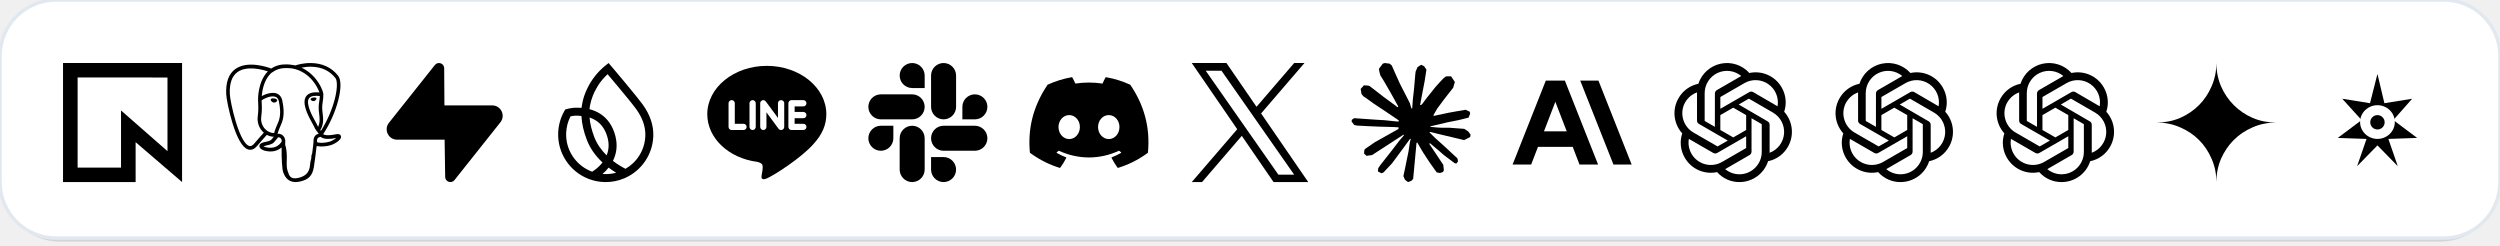
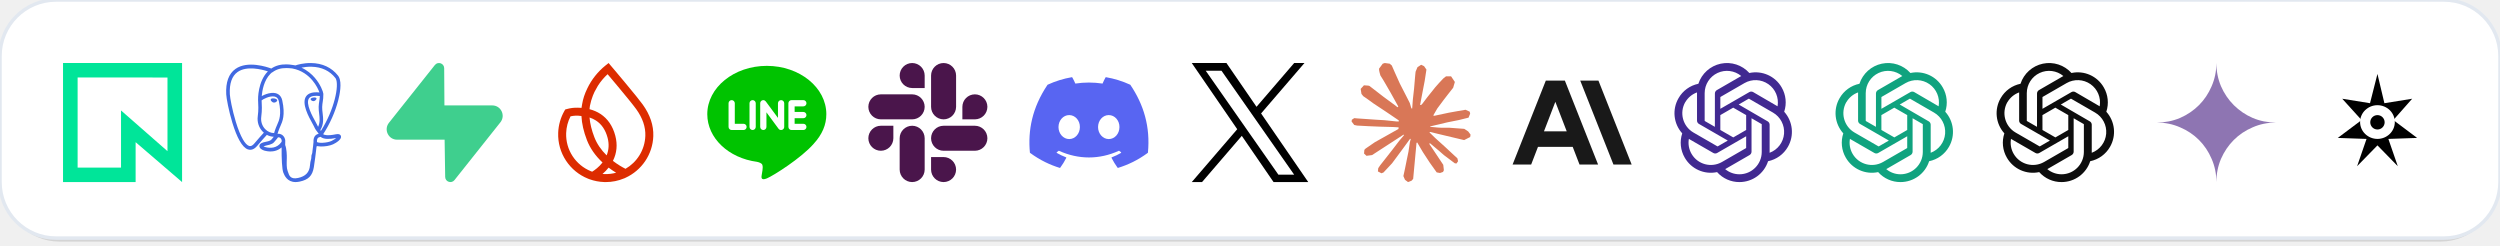
<svg xmlns="http://www.w3.org/2000/svg" width="714" height="70" viewBox="0 0 714 70" role="img">
  <rect x="1" y="2" width="712" height="67" rx="16" fill="#000000" opacity="0.12" />
  <rect x="0" y="0" width="714" height="68" rx="16" fill="#FFFFFF" stroke="#E2E8F0" stroke-width="1" />
-   <svg x="18" y="18" width="34" height="34" viewBox="0 0 24 24" overflow="visible">
-     <path d="M24 0V24l-9.365-8.045V24H0V0ZM2.942 21.087h8.751V9.563l9.365 8.204V2.919L2.942 2.914Z" />
+   <svg x="18" y="18" width="34" height="34" viewBox="0 0 24 24" overflow="hidden">
+     <g fill="#00E599">
+       <path d="M24 0V24l-9.365-8.045V24H0V0ZM2.942 21.087h8.751V9.563l9.365 8.204V2.919L2.942 2.914Z" />
+     </g>
  </svg>
-   <svg x="64" y="18" width="34" height="34" viewBox="0 0 24 24" overflow="visible">
-     <path d="M23.559 14.723a.527.527 0 0 0-.056-.119c-.139-.263-.477-.342-1.007-.232-1.653.341-2.293.131-2.526-.019 1.342-2.048 2.445-4.522 3.041-6.83.271-1.051.798-3.524.122-4.732a1.564 1.564 0 0 0-.151-.235C21.693.909 19.801.025 17.51.001c-1.495-.016-2.771.346-3.116.479a9.449 9.449 0 0 0-.516-.082 8.044 8.044 0 0 0-1.311-.128c-1.182-.018-2.204.264-3.05.841-.857-.321-4.789-1.645-7.222.079C.936 2.153.309 3.873.43 6.304c.041.818.507 3.334 1.242 5.744.46 1.506.939 2.702 1.433 3.582.553.994 1.126 1.593 1.714 1.79.447.149 1.133.144 1.858-.728.801-.964 1.59-1.826 1.945-2.207.435.235.906.362 1.39.377a.057.057 0 0 0 0.0.004 11.031 11.031 0 0 0-.247.305c-.339.43-.409.52-1.5.744-.31.064-1.134.234-1.146.811-.003.122.033.231.092.327.227.423.922.61 1.015.633 1.335.334 2.504.092 3.371-.679-.017 2.231.077 4.417.345 5.087.221.553.762 1.905 2.469 1.904.251 0 .526-.029.83-.094 1.782-.382 2.556-1.17 2.855-2.906.15-.871.402-2.875.539-4.101.017-.07.036-.121.057-.136.001-.001.07-.047.427.031a.367.367 0 0 0 .044.007l.254.022.015.001c.847.038 1.911-.143 2.531-.431.644-.299 1.806-1.032 1.595-1.67zM2.371 11.877c-.744-2.436-1.178-4.885-1.212-5.572-.109-2.171.417-3.683 1.562-4.493 1.837-1.299 4.84-.541 6.108-.13-.003.003-.007.006-.01.009-2.024 2.044-1.976 5.536-1.971 5.75-0.0.082.007.199.016.359.035.587.1 1.68-.073 2.918-.161 1.15.194 2.276.973 3.089.081.084.165.163.252.237-.347.371-1.1 1.193-1.903 2.158-.568.682-.96.552-1.089.509-.392-.131-.813-.587-1.238-1.322-.48-.839-.964-2.032-1.415-3.513zm6.007 5.087c-.171-.043-.327-.113-.432-.177.089-.039.237-.09.483-.141 1.283-.264 1.482-.451 1.914-1.0.099-.126.212-.269.367-.443a.355.355 0 0 0 .074-.13c.171-.151.272-.11.437-.042.156.065.308.26.369.475.029.102.062.294-.045.444-.904 1.266-2.222 1.249-3.168 1.013zm2.094-3.988-.052.141c-.133.357-.257.688-.333 1.003-.667-.002-1.317-.287-1.81-.802-.628-.655-.913-1.566-.782-2.5.183-1.308.115-2.447.079-3.059-.005-.086-.009-.161-.012-.22.296-.262 1.666-.996 2.643-.772.446.102.718.406.831.928.585 2.704.077 3.831-.33 4.736-.084.187-.163.363-.231.545zm7.364 4.572c-.017.177-.036.376-.062.596l-.146.438a.355.355 0 0 0-.018.108c-.006.475-.054.649-.115.869-.063.229-.135.489-.179 1.058-.11 1.414-.878 2.227-2.417 2.557-1.516.325-1.784-.497-2.021-1.222a6.582 6.582 0 0 0-.077-.227c-.215-.586-.191-1.412-.157-2.555.017-.561-.025-1.901-.33-2.646.004-.293.011-.591.019-.892a.353.353 0 0 0-.015-.113 1.493 1.493 0 0 0-.044-.208c-.123-.428-.421-.787-.78-.935-.142-.059-.404-.167-.718-.087.067-.276.183-.588.309-.925l.053-.142c.059-.16.134-.326.213-.501.426-.948 1.011-2.245.377-5.177-.237-1.098-1.03-1.634-2.232-1.51-.721.075-1.38.365-1.709.532a5.672 5.672 0 0 0-.196.104c.092-1.106.439-3.174 1.736-4.482a4.031 4.031 0 0 1 .303-.276.353.353 0 0 0 .145-.064c.752-.571 1.694-.851 2.802-.833.409.007.802.034 1.174.081 1.939.354 3.244 1.447 4.036 2.383.814.962 1.255 1.931 1.431 2.454-1.323-.135-2.223.127-2.68.779-.993 1.419.543 4.173 1.281 5.496.135.243.252.452.289.541.24.583.551.971.779 1.255.07.087.137.171.189.245-.401.116-1.121.383-1.055 1.717-.012.156-.042.447-.083.815-.046.208-.07.46-.099.766zm.89-1.621c-.041-.832.269-.918.597-1.01a2.857 2.857 0 0 0 .135-.041 1.202 1.202 0 0 0 .134.103c.57.377 1.582.421 3.007.134-.202.177-.519.399-.953.601-.41.19-1.096.333-1.747.364-.72.034-1.086-.081-1.172-.151zm.57-9.271c-.006.351-.054.669-.105 1.002-.055.358-.112.727-.126 1.176-.014.437.04.891.093 1.33.107.887.216 1.8-.207 2.701a3.527 3.527 0 0 1-.188-.386c-.053-.128-.167-.333-.325-.616-.616-1.104-2.057-3.69-1.319-4.745.38-.543 1.341-.566 2.178-.463zm.228 7.014a12.376 12.376 0 0 0-.085-.107l-.035-.044c.726-1.2.584-2.386.458-3.438-.052-.432-.101-.84-.088-1.223.013-.406.067-.754.118-1.091.064-.415.129-.844.111-1.351.013-.053.019-.116.012-.19-.046-.485-.6-1.938-1.729-3.253-.608-.707-1.49-1.497-2.689-2.039.525-.107 1.233-.203 2.024-.186 2.051.046 3.675.814 4.824 2.282a.908.908 0 0 1 .067.1c.723 1.356-.276 6.275-2.987 10.54zm-8.817-6.116c-.025.179-.309.422-.621.422a.582.582 0 0 1-.081-.006c-.187-.026-.377-.144-.506-.316-.046-.06-.12-.178-.105-.284.005-.04.026-.099.092-.149.118-.089.352-.123.61-.087.316.044.643.194.611.419zm7.931-.411c.011.079-.049.201-.153.31-.068.072-.212.196-.408.223a.546.546 0 0 1-.075.005c-.293 0-.541-.234-.561-.372-.024-.176.264-.311.561-.352.297-.041.611.009.636.185z" />
+   <svg x="64" y="18" width="34" height="34" viewBox="0 0 24 24" overflow="hidden">
+     <g fill="#4169E1">
+       <path d="M23.559 14.723a.527.527 0 0 0-.056-.119c-.139-.263-.477-.342-1.007-.232-1.653.341-2.293.131-2.526-.019 1.342-2.048 2.445-4.522 3.041-6.83.271-1.051.798-3.524.122-4.732a1.564 1.564 0 0 0-.151-.235C21.693.909 19.801.025 17.51.001c-1.495-.016-2.771.346-3.116.479a9.449 9.449 0 0 0-.516-.082 8.044 8.044 0 0 0-1.311-.128c-1.182-.018-2.204.264-3.05.841-.857-.321-4.789-1.645-7.222.079C.936 2.153.309 3.873.43 6.304c.041.818.507 3.334 1.242 5.744.46 1.506.939 2.702 1.433 3.582.553.994 1.126 1.593 1.714 1.79.447.149 1.133.144 1.858-.728.801-.964 1.59-1.826 1.945-2.207.435.235.906.362 1.39.377a.057.057 0 0 0 0.0.004 11.031 11.031 0 0 0-.247.305c-.339.43-.409.52-1.5.744-.31.064-1.134.234-1.146.811-.003.122.033.231.092.327.227.423.922.61 1.015.633 1.335.334 2.504.092 3.371-.679-.017 2.231.077 4.417.345 5.087.221.553.762 1.905 2.469 1.904.251 0 .526-.029.83-.094 1.782-.382 2.556-1.17 2.855-2.906.15-.871.402-2.875.539-4.101.017-.07.036-.121.057-.136.001-.001.07-.047.427.031a.367.367 0 0 0 .044.007l.254.022.015.001c.847.038 1.911-.143 2.531-.431.644-.299 1.806-1.032 1.595-1.67zM2.371 11.877c-.744-2.436-1.178-4.885-1.212-5.572-.109-2.171.417-3.683 1.562-4.493 1.837-1.299 4.84-.541 6.108-.13-.003.003-.007.006-.01.009-2.024 2.044-1.976 5.536-1.971 5.75-0.0.082.007.199.016.359.035.587.1 1.68-.073 2.918-.161 1.15.194 2.276.973 3.089.081.084.165.163.252.237-.347.371-1.1 1.193-1.903 2.158-.568.682-.96.552-1.089.509-.392-.131-.813-.587-1.238-1.322-.48-.839-.964-2.032-1.415-3.513zm6.007 5.087c-.171-.043-.327-.113-.432-.177.089-.039.237-.09.483-.141 1.283-.264 1.482-.451 1.914-1.0.099-.126.212-.269.367-.443a.355.355 0 0 0 .074-.13c.171-.151.272-.11.437-.042.156.065.308.26.369.475.029.102.062.294-.045.444-.904 1.266-2.222 1.249-3.168 1.013zm2.094-3.988-.052.141c-.133.357-.257.688-.333 1.003-.667-.002-1.317-.287-1.81-.802-.628-.655-.913-1.566-.782-2.5.183-1.308.115-2.447.079-3.059-.005-.086-.009-.161-.012-.22.296-.262 1.666-.996 2.643-.772.446.102.718.406.831.928.585 2.704.077 3.831-.33 4.736-.084.187-.163.363-.231.545zm7.364 4.572c-.017.177-.036.376-.062.596l-.146.438a.355.355 0 0 0-.018.108c-.006.475-.054.649-.115.869-.063.229-.135.489-.179 1.058-.11 1.414-.878 2.227-2.417 2.557-1.516.325-1.784-.497-2.021-1.222a6.582 6.582 0 0 0-.077-.227c-.215-.586-.191-1.412-.157-2.555.017-.561-.025-1.901-.33-2.646.004-.293.011-.591.019-.892a.353.353 0 0 0-.015-.113 1.493 1.493 0 0 0-.044-.208c-.123-.428-.421-.787-.78-.935-.142-.059-.404-.167-.718-.087.067-.276.183-.588.309-.925l.053-.142c.059-.16.134-.326.213-.501.426-.948 1.011-2.245.377-5.177-.237-1.098-1.03-1.634-2.232-1.51-.721.075-1.38.365-1.709.532a5.672 5.672 0 0 0-.196.104c.092-1.106.439-3.174 1.736-4.482a4.031 4.031 0 0 1 .303-.276.353.353 0 0 0 .145-.064c.752-.571 1.694-.851 2.802-.833.409.007.802.034 1.174.081 1.939.354 3.244 1.447 4.036 2.383.814.962 1.255 1.931 1.431 2.454-1.323-.135-2.223.127-2.68.779-.993 1.419.543 4.173 1.281 5.496.135.243.252.452.289.541.24.583.551.971.779 1.255.07.087.137.171.189.245-.401.116-1.121.383-1.055 1.717-.012.156-.042.447-.083.815-.046.208-.07.46-.099.766zm.89-1.621c-.041-.832.269-.918.597-1.01a2.857 2.857 0 0 0 .135-.041 1.202 1.202 0 0 0 .134.103c.57.377 1.582.421 3.007.134-.202.177-.519.399-.953.601-.41.19-1.096.333-1.747.364-.72.034-1.086-.081-1.172-.151zm.57-9.271c-.006.351-.054.669-.105 1.002-.055.358-.112.727-.126 1.176-.014.437.04.891.093 1.33.107.887.216 1.8-.207 2.701a3.527 3.527 0 0 1-.188-.386c-.053-.128-.167-.333-.325-.616-.616-1.104-2.057-3.69-1.319-4.745.38-.543 1.341-.566 2.178-.463zm.228 7.014a12.376 12.376 0 0 0-.085-.107l-.035-.044c.726-1.2.584-2.386.458-3.438-.052-.432-.101-.84-.088-1.223.013-.406.067-.754.118-1.091.064-.415.129-.844.111-1.351.013-.053.019-.116.012-.19-.046-.485-.6-1.938-1.729-3.253-.608-.707-1.49-1.497-2.689-2.039.525-.107 1.233-.203 2.024-.186 2.051.046 3.675.814 4.824 2.282a.908.908 0 0 1 .067.1c.723 1.356-.276 6.275-2.987 10.54zm-8.817-6.116c-.025.179-.309.422-.621.422a.582.582 0 0 1-.081-.006c-.187-.026-.377-.144-.506-.316-.046-.06-.12-.178-.105-.284.005-.04.026-.099.092-.149.118-.089.352-.123.61-.087.316.044.643.194.611.419zm7.931-.411c.011.079-.049.201-.153.31-.068.072-.212.196-.408.223a.546.546 0 0 1-.075.005c-.293 0-.541-.234-.561-.372-.024-.176.264-.311.561-.352.297-.041.611.009.636.185z" />
+     </g>
  </svg>
-   <svg x="110" y="18" width="34" height="34" viewBox="0 0 24 24" overflow="visible">
-     <path d="M11.9 1.036c-.015-.986-1.26-1.41-1.874-.637L.764 12.05C-.33 13.427.65 15.455 2.409 15.455h9.579l.113 7.51c.014.985 1.259 1.408 1.873.636l9.262-11.653c1.093-1.375.113-3.403-1.645-3.403h-9.642z" />
+   <svg x="110" y="18" width="34" height="34" viewBox="0 0 24 24" overflow="hidden">
+     <g fill="#3FCF8E">
+       <path d="M11.9 1.036c-.015-.986-1.26-1.41-1.874-.637L.764 12.05C-.33 13.427.65 15.455 2.409 15.455h9.579l.113 7.51c.014.985 1.259 1.408 1.873.636l9.262-11.653c1.093-1.375.113-3.403-1.645-3.403h-9.642z" />
+     </g>
  </svg>
-   <svg x="156" y="18" width="34" height="34" viewBox="0 0 24 24" overflow="visible">
-     <path d="M19.455 8.369c-.538-.748-1.778-2.285-3.681-4.569-.826-.991-1.535-1.832-1.884-2.245a146 146 0 0 0-.488-.576l-.207-.245-.113-.133-.022-.032-.01-.005L12.57 0l-.609.488c-1.555 1.246-2.828 2.851-3.681 4.64-.523 1.064-.864 2.105-1.043 3.176-.047.241-.088.489-.121.738-.209-.017-.421-.028-.632-.033-.018-.001-.035-.002-.059-.003a7.46 7.46 0 0 0-2.28.274l-.317.089-.163.286c-.765 1.342-1.198 2.869-1.252 4.416-.07 2.01.477 3.954 1.583 5.625 1.082 1.633 2.61 2.882 4.42 3.611l.236.095.071.025.003-.001a9.59 9.59 0 0 0 2.941.568q.171.006.342.006c1.273 0 2.513-.249 3.69-.742l.008.004.313-.145a9.63 9.63 0 0 0 3.927-3.335c1.01-1.49 1.577-3.234 1.641-5.042.075-2.161-.643-4.304-2.133-6.371m-7.083 6.695c.328 1.244.264 2.44-.191 3.558-1.135-1.12-1.967-2.352-2.475-3.665-.543-1.404-.87-2.74-.974-3.975.48.157.922.366 1.315.622 1.132.737 1.914 1.902 2.325 3.461zm.207 6.022c.482.368.99.712 1.513 1.028-.771.21-1.565.302-2.369.273a8 8 0 0 1-.373-.022c.458-.394.869-.823 1.228-1.279zm1.347-6.431c-.516-1.957-1.527-3.437-3.002-4.398-.647-.421-1.385-.741-2.194-.95.011-.134.026-.268.043-.4.014-.113.03-.216.046-.313.133-.689.332-1.37.589-2.025.099-.25.206-.499.321-.74l.004-.008c.177-.358.376-.719.61-1.105l.092-.152-.003-.001c.544-.851 1.197-1.627 1.942-2.311l.288.341c.672.796 1.304 1.548 1.878 2.237 1.291 1.549 2.966 3.583 3.612 4.48 1.277 1.771 1.893 3.579 1.83 5.375-.049 1.395-.461 2.755-1.195 3.933-.694 1.116-1.661 2.05-2.8 2.708-.636-.318-1.559-.839-2.539-1.599.79-1.575.952-3.28.479-5.072zm-2.575 5.397c-.725.939-1.587 1.55-2.09 1.856-.081-.029-.163-.06-.243-.093l-.065-.026c-1.49-.616-2.747-1.656-3.635-3.01-.907-1.384-1.356-2.993-1.298-4.653.041-1.19.338-2.327.882-3.379.316-.07.638-.114.96-.131l.084-.002c.162-.003.324-.003.478 0 .227.011.454.035.677.07.073 1.513.445 3.145 1.105 4.852.637 1.644 1.694 3.162 3.144 4.515z" />
+   <svg x="156" y="18" width="34" height="34" viewBox="0 0 24 24" overflow="hidden">
+     <g fill="#DD2C00">
+       <path d="M19.455 8.369c-.538-.748-1.778-2.285-3.681-4.569-.826-.991-1.535-1.832-1.884-2.245a146 146 0 0 0-.488-.576l-.207-.245-.113-.133-.022-.032-.01-.005L12.57 0l-.609.488c-1.555 1.246-2.828 2.851-3.681 4.64-.523 1.064-.864 2.105-1.043 3.176-.047.241-.088.489-.121.738-.209-.017-.421-.028-.632-.033-.018-.001-.035-.002-.059-.003a7.46 7.46 0 0 0-2.28.274l-.317.089-.163.286c-.765 1.342-1.198 2.869-1.252 4.416-.07 2.01.477 3.954 1.583 5.625 1.082 1.633 2.61 2.882 4.42 3.611l.236.095.071.025.003-.001a9.59 9.59 0 0 0 2.941.568q.171.006.342.006c1.273 0 2.513-.249 3.69-.742l.008.004.313-.145a9.63 9.63 0 0 0 3.927-3.335c1.01-1.49 1.577-3.234 1.641-5.042.075-2.161-.643-4.304-2.133-6.371m-7.083 6.695c.328 1.244.264 2.44-.191 3.558-1.135-1.12-1.967-2.352-2.475-3.665-.543-1.404-.87-2.74-.974-3.975.48.157.922.366 1.315.622 1.132.737 1.914 1.902 2.325 3.461zm.207 6.022c.482.368.99.712 1.513 1.028-.771.21-1.565.302-2.369.273a8 8 0 0 1-.373-.022c.458-.394.869-.823 1.228-1.279zm1.347-6.431c-.516-1.957-1.527-3.437-3.002-4.398-.647-.421-1.385-.741-2.194-.95.011-.134.026-.268.043-.4.014-.113.03-.216.046-.313.133-.689.332-1.37.589-2.025.099-.25.206-.499.321-.74l.004-.008c.177-.358.376-.719.61-1.105l.092-.152-.003-.001c.544-.851 1.197-1.627 1.942-2.311l.288.341c.672.796 1.304 1.548 1.878 2.237 1.291 1.549 2.966 3.583 3.612 4.48 1.277 1.771 1.893 3.579 1.83 5.375-.049 1.395-.461 2.755-1.195 3.933-.694 1.116-1.661 2.05-2.8 2.708-.636-.318-1.559-.839-2.539-1.599.79-1.575.952-3.28.479-5.072zm-2.575 5.397c-.725.939-1.587 1.55-2.09 1.856-.081-.029-.163-.06-.243-.093l-.065-.026c-1.49-.616-2.747-1.656-3.635-3.01-.907-1.384-1.356-2.993-1.298-4.653.041-1.19.338-2.327.882-3.379.316-.07.638-.114.96-.131l.084-.002c.162-.003.324-.003.478 0 .227.011.454.035.677.07.073 1.513.445 3.145 1.105 4.852.637 1.644 1.694 3.162 3.144 4.515z" />
+     </g>
  </svg>
-   <svg x="202" y="18" width="34" height="34" viewBox="0 0 24 24" overflow="visible">
-     <path d="M19.365 9.863c.349 0 .63.285.63.631 0 .345-.281.63-.63.63H17.61v1.125h1.755c.349 0 .63.283.63.63 0 .344-.281.629-.63.629h-2.386c-.345 0-.627-.285-.627-.629V8.108c0-.345.282-.63.63-.63h2.386c.346 0 .627.285.627.63 0 .349-.281.63-.63.63H17.61v1.125h1.755zm-3.855 3.016c0 .27-.174.51-.432.596-.064.021-.133.031-.199.031-.211 0-.391-.09-.51-.25l-2.443-3.317v2.94c0 .344-.279.629-.631.629-.346 0-.626-.285-.626-.629V8.108c0-.27.173-.51.43-.595.06-.023.136-.033.194-.033.195 0 .375.104.495.254l2.462 3.33V8.108c0-.345.282-.63.63-.63.345 0 .63.285.63.63v4.771zm-5.741 0c0 .344-.282.629-.631.629-.345 0-.627-.285-.627-.629V8.108c0-.345.282-.63.63-.63.346 0 .628.285.628.63v4.771zm-2.466.629H4.917c-.345 0-.63-.285-.63-.629V8.108c0-.345.285-.63.63-.63.348 0 .63.285.63.63v4.141h1.756c.348 0 .629.283.629.63 0 .344-.282.629-.629.629M24 10.314C24 4.943 18.615.572 12 .572S0 4.943 0 10.314c0 4.811 4.27 8.842 10.035 9.608.391.082.923.258 1.058.59.12.301.079.766.038 1.08l-.164 1.02c-.045.301-.24 1.186 1.049.645 1.291-.539 6.916-4.078 9.436-6.975C23.176 14.393 24 12.458 24 10.314" />
+   <svg x="202" y="18" width="34" height="34" viewBox="0 0 24 24" overflow="hidden">
+     <g fill="#00C300">
+       <path d="M19.365 9.863c.349 0 .63.285.63.631 0 .345-.281.63-.63.63H17.61v1.125h1.755c.349 0 .63.283.63.63 0 .344-.281.629-.63.629h-2.386c-.345 0-.627-.285-.627-.629V8.108c0-.345.282-.63.63-.63h2.386c.346 0 .627.285.627.63 0 .349-.281.63-.63.63H17.61v1.125h1.755zm-3.855 3.016c0 .27-.174.51-.432.596-.064.021-.133.031-.199.031-.211 0-.391-.09-.51-.25l-2.443-3.317v2.94c0 .344-.279.629-.631.629-.346 0-.626-.285-.626-.629V8.108c0-.27.173-.51.43-.595.06-.023.136-.033.194-.033.195 0 .375.104.495.254l2.462 3.33V8.108c0-.345.282-.63.63-.63.345 0 .63.285.63.63v4.771zm-5.741 0c0 .344-.282.629-.631.629-.345 0-.627-.285-.627-.629V8.108c0-.345.282-.63.63-.63.346 0 .628.285.628.63v4.771zm-2.466.629H4.917c-.345 0-.63-.285-.63-.629V8.108c0-.345.285-.63.63-.63.348 0 .63.285.63.63v4.141h1.756c.348 0 .629.283.629.63 0 .344-.282.629-.629.629M24 10.314C24 4.943 18.615.572 12 .572S0 4.943 0 10.314c0 4.811 4.27 8.842 10.035 9.608.391.082.923.258 1.058.59.12.301.079.766.038 1.08l-.164 1.02c-.045.301-.24 1.186 1.049.645 1.291-.539 6.916-4.078 9.436-6.975C23.176 14.393 24 12.458 24 10.314" />
+     </g>
  </svg>
-   <svg x="248" y="18" width="34" height="34" viewBox="0 0 24 24" overflow="visible">
-     <path d="M5.042 15.165a2.528 2.528 0 0 1-2.52 2.523A2.528 2.528 0 0 1 0 15.165a2.527 2.527 0 0 1 2.522-2.52h2.52v2.52zM6.313 15.165a2.527 2.527 0 0 1 2.521-2.52 2.527 2.527 0 0 1 2.521 2.52v6.313A2.528 2.528 0 0 1 8.834 24a2.528 2.528 0 0 1-2.521-2.522v-6.313zM8.834 5.042a2.528 2.528 0 0 1-2.521-2.52A2.528 2.528 0 0 1 8.834 0a2.528 2.528 0 0 1 2.521 2.522v2.52H8.834zM8.834 6.313a2.528 2.528 0 0 1 2.521 2.521 2.528 2.528 0 0 1-2.521 2.521H2.522A2.528 2.528 0 0 1 0 8.834a2.528 2.528 0 0 1 2.522-2.521h6.312zM18.956 8.834a2.528 2.528 0 0 1 2.522-2.521A2.528 2.528 0 0 1 24 8.834a2.528 2.528 0 0 1-2.522 2.521h-2.522V8.834zM17.688 8.834a2.528 2.528 0 0 1-2.523 2.521 2.527 2.527 0 0 1-2.52-2.521V2.522A2.527 2.527 0 0 1 15.165 0a2.528 2.528 0 0 1 2.523 2.522v6.312zM15.165 18.956a2.528 2.528 0 0 1 2.523 2.522A2.528 2.528 0 0 1 15.165 24a2.527 2.527 0 0 1-2.52-2.522v-2.522h2.52zM15.165 17.688a2.527 2.527 0 0 1-2.52-2.523 2.526 2.526 0 0 1 2.52-2.52h6.313A2.527 2.527 0 0 1 24 15.165a2.528 2.528 0 0 1-2.522 2.523h-6.313z" />
+   <svg x="248" y="18" width="34" height="34" viewBox="0 0 24 24" overflow="hidden">
+     <g fill="#4A154B">
+       <path d="M5.042 15.165a2.528 2.528 0 0 1-2.52 2.523A2.528 2.528 0 0 1 0 15.165a2.527 2.527 0 0 1 2.522-2.52h2.52v2.52zM6.313 15.165a2.527 2.527 0 0 1 2.521-2.52 2.527 2.527 0 0 1 2.521 2.52v6.313A2.528 2.528 0 0 1 8.834 24a2.528 2.528 0 0 1-2.521-2.522v-6.313zM8.834 5.042a2.528 2.528 0 0 1-2.521-2.52A2.528 2.528 0 0 1 8.834 0a2.528 2.528 0 0 1 2.521 2.522v2.52H8.834zM8.834 6.313a2.528 2.528 0 0 1 2.521 2.521 2.528 2.528 0 0 1-2.521 2.521H2.522A2.528 2.528 0 0 1 0 8.834a2.528 2.528 0 0 1 2.522-2.521h6.312zM18.956 8.834a2.528 2.528 0 0 1 2.522-2.521A2.528 2.528 0 0 1 24 8.834a2.528 2.528 0 0 1-2.522 2.521h-2.522V8.834zM17.688 8.834a2.528 2.528 0 0 1-2.523 2.521 2.527 2.527 0 0 1-2.52-2.521V2.522A2.527 2.527 0 0 1 15.165 0a2.528 2.528 0 0 1 2.523 2.522v6.312zM15.165 18.956a2.528 2.528 0 0 1 2.523 2.522A2.528 2.528 0 0 1 15.165 24a2.527 2.527 0 0 1-2.52-2.522v-2.522h2.52zM15.165 17.688a2.527 2.527 0 0 1-2.52-2.523 2.526 2.526 0 0 1 2.52-2.52h6.313A2.527 2.527 0 0 1 24 15.165a2.528 2.528 0 0 1-2.522 2.523h-6.313z" />
+     </g>
  </svg>
-   <svg x="294" y="18" width="34" height="34" viewBox="0 0 24 24" overflow="visible">
-     <path d="M20.317 4.37a19.791 19.791 0 00-4.885-1.515.074.074 0 00-.079.037c-.211.375-.445.865-.608 1.25-1.845-.276-3.68-.276-5.487 0-.164-.393-.406-.874-.618-1.25a.077.077 0 00-.079-.037 19.736 19.736 0 00-4.885 1.515.07.07 0 00-.032.028C.533 9.046-.319 13.58.099 18.058a.082.082 0 00.031.056c2.053 1.508 4.041 2.423 5.993 3.029a.078.078 0 00.084-.028c.462-.63.873-1.295 1.226-1.994a.076.076 0 00-.042-.106c-.653-.248-1.274-.549-1.872-.892a.077.077 0 01-.008-.128c.126-.094.252-.192.372-.291a.074.074 0 01.078-.011c3.928 1.793 8.18 1.793 12.061 0a.074.074 0 01.079.009c.12.099.246.198.373.292a.077.077 0 01-.007.128 12.299 12.299 0 01-1.873.891.077.077 0 00-.041.107c.36.698.772 1.363 1.225 1.993a.076.076 0 00.084.029c1.961-.607 3.95-1.522 6.002-3.029a.077.077 0 00.031-.055c.5-5.177-.838-9.674-3.549-13.66a.061.061 0 00-.031-.029zM8.02 15.331c-1.183 0-2.157-1.086-2.157-2.419 0-1.333.956-2.419 2.157-2.419 1.211 0 2.176 1.095 2.157 2.419 0 1.333-.956 2.419-2.157 2.419zm7.975 0c-1.183 0-2.157-1.086-2.157-2.419 0-1.333.955-2.419 2.157-2.419 1.211 0 2.176 1.095 2.157 2.419 0 1.333-.946 2.419-2.157 2.419Z" />
+   <svg x="294" y="18" width="34" height="34" viewBox="0 0 24 24" overflow="hidden">
+     <g fill="#5865F2">
+       <path d="M20.317 4.37a19.791 19.791 0 00-4.885-1.515.074.074 0 00-.079.037c-.211.375-.445.865-.608 1.25-1.845-.276-3.68-.276-5.487 0-.164-.393-.406-.874-.618-1.25a.077.077 0 00-.079-.037 19.736 19.736 0 00-4.885 1.515.07.07 0 00-.032.028C.533 9.046-.319 13.58.099 18.058a.082.082 0 00.031.056c2.053 1.508 4.041 2.423 5.993 3.029a.078.078 0 00.084-.028c.462-.63.873-1.295 1.226-1.994a.076.076 0 00-.042-.106c-.653-.248-1.274-.549-1.872-.892a.077.077 0 01-.008-.128c.126-.094.252-.192.372-.291a.074.074 0 01.078-.011c3.928 1.793 8.18 1.793 12.061 0a.074.074 0 01.079.009c.12.099.246.198.373.292a.077.077 0 01-.007.128 12.299 12.299 0 01-1.873.891.077.077 0 00-.041.107c.36.698.772 1.363 1.225 1.993a.076.076 0 00.084.029c1.961-.607 3.95-1.522 6.002-3.029a.077.077 0 00.031-.055c.5-5.177-.838-9.674-3.549-13.66a.061.061 0 00-.031-.029zM8.02 15.331c-1.183 0-2.157-1.086-2.157-2.419 0-1.333.956-2.419 2.157-2.419 1.211 0 2.176 1.095 2.157 2.419 0 1.333-.956 2.419-2.157 2.419zm7.975 0c-1.183 0-2.157-1.086-2.157-2.419 0-1.333.955-2.419 2.157-2.419 1.211 0 2.176 1.095 2.157 2.419 0 1.333-.946 2.419-2.157 2.419Z" />
+     </g>
  </svg>
-   <svg x="340" y="18" width="34" height="34" viewBox="0 0 24 24" overflow="visible">
-     <path d="M14.234 10.162 22.977 0h-2.072l-7.591 8.824L7.251 0H.258l9.168 13.343L.258 24H2.33l8.016-9.318L16.749 24h6.993zm-2.837 3.299-.929-1.329L3.076 1.56h3.182l5.965 8.532.929 1.329 7.754 11.09h-3.182z" />
+   <svg x="340" y="18" width="34" height="34" viewBox="0 0 24 24" overflow="hidden">
+     <g fill="#000000">
+       <path d="M14.234 10.162 22.977 0h-2.072l-7.591 8.824L7.251 0H.258l9.168 13.343L.258 24H2.33l8.016-9.318L16.749 24h6.993zm-2.837 3.299-.929-1.329L3.076 1.56h3.182l5.965 8.532.929 1.329 7.754 11.09h-3.182z" />
+     </g>
  </svg>
-   <svg x="386" y="18" width="34" height="34" viewBox="0 0 24 24" overflow="visible">
-     <path d="m4.714 15.956 4.717-2.647.079-.231-.079-.128h-.231l-.789-.049-2.696-.073-2.337-.097-2.265-.121-.571-.121-.534-.704.055-.352.48-.322.686.061 1.518.103 2.277.158 1.651.097 2.447.255h.389l.055-.158-.134-.097-.103-.097L6.973 9.836l-2.55-1.688-1.336-.971-.723-.492-.364-.461-.158-1.008.656-.723.88.061.225.061.892.686 1.906 1.475 2.489 1.834.364.303.146-.103.018-.073-.164-.273-1.354-2.447-1.445-2.489-.643-1.032-.17-.619c-.061-.255-.103-.467-.103-.729L6.287.134 6.7 0l.996.134.419.364.619 1.415 1.002 2.228 1.554 3.03.455.898.243.832.091.255h.158v-.146l.128-1.706.237-2.095.231-2.696.079-.759.376-.911.747-.492.583.279.48.686-.067.443-.285 1.852-.559 2.902-.364 1.943h.212l.243-.243.984-1.305 1.651-2.064.729-.82.85-.905.546-.431h1.032l.759 1.129-.34 1.166-1.062 1.348-.88 1.141-1.263 1.7-.789 1.36.073.109.188-.018 2.853-.607 1.542-.279 1.84-.316.832.389.091.395-.328.807-1.967.486-2.307.461-3.436.814-.043.03.049.061 1.548.146.662.036h1.621l3.018.225.789.522.474.638-.079.486-1.214.619-1.639-.389-3.825-.911-1.311-.328h-.182v.109l1.093 1.069 2.003 1.809 2.507 2.331.128.577-.322.455-.34-.049-2.204-1.657-.85-.747-1.925-1.621h-.128v.17l.443.65 2.344 3.521.121 1.081-.17.352-.607.212-.668-.121-1.372-1.925L14.38 17.959l-1.141-1.943-.14.079-.674 7.255-.316.37-.729.279-.607-.461-.322-.747.322-1.475.389-1.925.316-1.53.285-1.9.17-.631-.012-.043-.14.018-1.433 1.967-2.18 2.945-1.724 1.846-.413.164-.716-.37.067-.662.401-.589 2.386-3.036 1.439-1.882.929-1.087-.006-.158h-.055l-6.338 4.116-1.129.146-.486-.455.061-.747.231-.243 1.906-1.311Z" />
+   <svg x="386" y="18" width="34" height="34" viewBox="0 0 24 24" overflow="hidden">
+     <g fill="#D97757">
+       <path d="m4.714 15.956 4.717-2.647.079-.231-.079-.128h-.231l-.789-.049-2.696-.073-2.337-.097-2.265-.121-.571-.121-.534-.704.055-.352.48-.322.686.061 1.518.103 2.277.158 1.651.097 2.447.255h.389l.055-.158-.134-.097-.103-.097L6.973 9.836l-2.55-1.688-1.336-.971-.723-.492-.364-.461-.158-1.008.656-.723.88.061.225.061.892.686 1.906 1.475 2.489 1.834.364.303.146-.103.018-.073-.164-.273-1.354-2.447-1.445-2.489-.643-1.032-.17-.619c-.061-.255-.103-.467-.103-.729L6.287.134 6.7 0l.996.134.419.364.619 1.415 1.002 2.228 1.554 3.03.455.898.243.832.091.255h.158v-.146l.128-1.706.237-2.095.231-2.696.079-.759.376-.911.747-.492.583.279.48.686-.067.443-.285 1.852-.559 2.902-.364 1.943h.212l.243-.243.984-1.305 1.651-2.064.729-.82.85-.905.546-.431h1.032l.759 1.129-.34 1.166-1.062 1.348-.88 1.141-1.263 1.7-.789 1.36.073.109.188-.018 2.853-.607 1.542-.279 1.84-.316.832.389.091.395-.328.807-1.967.486-2.307.461-3.436.814-.043.03.049.061 1.548.146.662.036h1.621l3.018.225.789.522.474.638-.079.486-1.214.619-1.639-.389-3.825-.911-1.311-.328h-.182v.109l1.093 1.069 2.003 1.809 2.507 2.331.128.577-.322.455-.34-.049-2.204-1.657-.85-.747-1.925-1.621h-.128v.17l.443.65 2.344 3.521.121 1.081-.17.352-.607.212-.668-.121-1.372-1.925L14.38 17.959l-1.141-1.943-.14.079-.674 7.255-.316.37-.729.279-.607-.461-.322-.747.322-1.475.389-1.925.316-1.53.285-1.9.17-.631-.012-.043-.14.018-1.433 1.967-2.18 2.945-1.724 1.846-.413.164-.716-.37.067-.662.401-.589 2.386-3.036 1.439-1.882.929-1.087-.006-.158h-.055l-6.338 4.116-1.129.146-.486-.455.061-.747.231-.243 1.906-1.311Z" />
+     </g>
  </svg>
-   <svg x="432" y="18" width="34" height="34" viewBox="0 0 24 24" overflow="visible">
-     <path d="M17.304 3.541h-3.672l6.696 16.918H24Zm-10.608 0L0 20.459h3.744l1.369-3.553h7.005l1.369 3.553h3.744L10.536 3.541Zm-.371 10.223 2.291-5.946 2.291 5.946Z" />
+   <svg x="432" y="18" width="34" height="34" viewBox="0 0 24 24" overflow="hidden">
+     <g fill="#191919">
+       <path d="M17.304 3.541h-3.672l6.696 16.918H24Zm-10.608 0L0 20.459h3.744l1.369-3.553h7.005l1.369 3.553h3.744L10.536 3.541Zm-.371 10.223 2.291-5.946 2.291 5.946Z" />
+     </g>
  </svg>
-   <svg x="478" y="18" width="34" height="34" viewBox="0 0 24 24" overflow="visible">
-     <path d="M22.282 9.821a5.985 5.985 0 0 0-.516-4.911 6.046 6.046 0 0 0-6.51-2.9A6.065 6.065 0 0 0 4.981 4.182a5.985 5.985 0 0 0-3.998 2.9 6.046 6.046 0 0 0 .743 7.097 5.98 5.98 0 0 0 .511 4.911 6.051 6.051 0 0 0 6.515 2.9A5.985 5.985 0 0 0 13.26 24a6.056 6.056 0 0 0 5.772-4.206 5.989 5.989 0 0 0 3.998-2.9 6.056 6.056 0 0 0-.748-7.073zm-9.022 12.608a4.476 4.476 0 0 1-2.876-1.041l.142-.08 4.778-2.758a.795.795 0 0 0 .393-.681v-6.737l2.02 1.169a.071.071 0 0 1 .038.052v5.583a4.504 4.504 0 0 1-4.495 4.494zm-9.661-4.125a4.471 4.471 0 0 1-.535-3.014l.142.085 4.783 2.758a.771.771 0 0 0 .781 0l5.843-3.369v2.332a.08.08 0 0 1-.033.061L9.74 19.95a4.499 4.499 0 0 1-6.141-1.646zM2.341 7.896a4.485 4.485 0 0 1 2.365-1.973V11.6a.766.766 0 0 0 .388.676l5.814 3.354-2.02 1.169a.076.076 0 0 1-.071 0l-4.83-2.787A4.504 4.504 0 0 1 2.341 7.872zm16.596 3.856L13.104 8.364 15.119 7.2a.076.076 0 0 1 .071 0l4.83 2.791a4.494 4.494 0 0 1-.676 8.104v-5.677a.79.79 0 0 0-.407-.667zm2.011-3.023l-.142-.085-4.774-2.782a.776.776 0 0 0-.785 0L9.409 9.23V6.897a.066.066 0 0 1 .028-.061l4.83-2.787a4.499 4.499 0 0 1 6.68 4.66zM8.306 12.863l-2.02-1.164a.08.08 0 0 1-.038-.057V6.074a4.499 4.499 0 0 1 7.376-3.454l-.142.081L8.704 5.459a.795.795 0 0 0-.393.681zm1.098-2.365l2.602-1.5 2.607 1.5v2.999l-2.597 1.5-2.607-1.5Z" />
+   <svg x="478" y="18" width="34" height="34" viewBox="0 0 24 24" overflow="hidden">
+     <g fill="#412991">
+       <path d="M22.282 9.821a5.985 5.985 0 0 0-.516-4.911 6.046 6.046 0 0 0-6.51-2.9A6.065 6.065 0 0 0 4.981 4.182a5.985 5.985 0 0 0-3.998 2.9 6.046 6.046 0 0 0 .743 7.097 5.98 5.98 0 0 0 .511 4.911 6.051 6.051 0 0 0 6.515 2.9A5.985 5.985 0 0 0 13.26 24a6.056 6.056 0 0 0 5.772-4.206 5.989 5.989 0 0 0 3.998-2.9 6.056 6.056 0 0 0-.748-7.073zm-9.022 12.608a4.476 4.476 0 0 1-2.876-1.041l.142-.08 4.778-2.758a.795.795 0 0 0 .393-.681v-6.737l2.02 1.169a.071.071 0 0 1 .038.052v5.583a4.504 4.504 0 0 1-4.495 4.494zm-9.661-4.125a4.471 4.471 0 0 1-.535-3.014l.142.085 4.783 2.758a.771.771 0 0 0 .781 0l5.843-3.369v2.332a.08.08 0 0 1-.033.061L9.74 19.95a4.499 4.499 0 0 1-6.141-1.646zM2.341 7.896a4.485 4.485 0 0 1 2.365-1.973V11.6a.766.766 0 0 0 .388.676l5.814 3.354-2.02 1.169a.076.076 0 0 1-.071 0l-4.83-2.787A4.504 4.504 0 0 1 2.341 7.872zm16.596 3.856L13.104 8.364 15.119 7.2a.076.076 0 0 1 .071 0l4.83 2.791a4.494 4.494 0 0 1-.676 8.104v-5.677a.79.79 0 0 0-.407-.667zm2.011-3.023l-.142-.085-4.774-2.782a.776.776 0 0 0-.785 0L9.409 9.23V6.897a.066.066 0 0 1 .028-.061l4.83-2.787a4.499 4.499 0 0 1 6.68 4.66zM8.306 12.863l-2.02-1.164a.08.08 0 0 1-.038-.057V6.074a4.499 4.499 0 0 1 7.376-3.454l-.142.081L8.704 5.459a.795.795 0 0 0-.393.681zm1.098-2.365l2.602-1.5 2.607 1.5v2.999l-2.597 1.5-2.607-1.5Z" />
+     </g>
  </svg>
-   <svg x="524" y="18" width="34" height="34" viewBox="0 0 24 24" overflow="visible">
-     <path d="M22.282 9.821a5.985 5.985 0 0 0-.516-4.911 6.046 6.046 0 0 0-6.51-2.9A6.065 6.065 0 0 0 4.981 4.182a5.985 5.985 0 0 0-3.998 2.9 6.046 6.046 0 0 0 .743 7.097 5.98 5.98 0 0 0 .511 4.911 6.051 6.051 0 0 0 6.515 2.9A5.985 5.985 0 0 0 13.26 24a6.056 6.056 0 0 0 5.772-4.206 5.989 5.989 0 0 0 3.998-2.9 6.056 6.056 0 0 0-.748-7.073zm-9.022 12.608a4.476 4.476 0 0 1-2.876-1.041l.142-.08 4.778-2.758a.795.795 0 0 0 .393-.681v-6.737l2.02 1.169a.071.071 0 0 1 .038.052v5.583a4.504 4.504 0 0 1-4.495 4.494zm-9.661-4.125a4.471 4.471 0 0 1-.535-3.014l.142.085 4.783 2.758a.771.771 0 0 0 .781 0l5.843-3.369v2.332a.08.08 0 0 1-.033.061L9.74 19.95a4.499 4.499 0 0 1-6.141-1.646zM2.341 7.896a4.485 4.485 0 0 1 2.365-1.973V11.6a.766.766 0 0 0 .388.676l5.814 3.354-2.02 1.169a.076.076 0 0 1-.071 0l-4.83-2.787A4.504 4.504 0 0 1 2.341 7.872zm16.596 3.856L13.104 8.364 15.119 7.2a.076.076 0 0 1 .071 0l4.83 2.791a4.494 4.494 0 0 1-.676 8.104v-5.677a.79.79 0 0 0-.407-.667zm2.011-3.023l-.142-.085-4.774-2.782a.776.776 0 0 0-.785 0L9.409 9.23V6.897a.066.066 0 0 1 .028-.061l4.83-2.787a4.499 4.499 0 0 1 6.68 4.66zM8.306 12.863l-2.02-1.164a.08.08 0 0 1-.038-.057V6.074a4.499 4.499 0 0 1 7.376-3.454l-.142.081L8.704 5.459a.795.795 0 0 0-.393.681zm1.098-2.365l2.602-1.5 2.607 1.5v2.999l-2.597 1.5-2.607-1.5Z" />
+   <svg x="524" y="18" width="34" height="34" viewBox="0 0 24 24" overflow="hidden">
+     <g fill="#10A37F">
+       <path d="M22.282 9.821a5.985 5.985 0 0 0-.516-4.911 6.046 6.046 0 0 0-6.51-2.9A6.065 6.065 0 0 0 4.981 4.182a5.985 5.985 0 0 0-3.998 2.9 6.046 6.046 0 0 0 .743 7.097 5.98 5.98 0 0 0 .511 4.911 6.051 6.051 0 0 0 6.515 2.9A5.985 5.985 0 0 0 13.26 24a6.056 6.056 0 0 0 5.772-4.206 5.989 5.989 0 0 0 3.998-2.9 6.056 6.056 0 0 0-.748-7.073zm-9.022 12.608a4.476 4.476 0 0 1-2.876-1.041l.142-.08 4.778-2.758a.795.795 0 0 0 .393-.681v-6.737l2.02 1.169a.071.071 0 0 1 .038.052v5.583a4.504 4.504 0 0 1-4.495 4.494zm-9.661-4.125a4.471 4.471 0 0 1-.535-3.014l.142.085 4.783 2.758a.771.771 0 0 0 .781 0l5.843-3.369v2.332a.08.08 0 0 1-.033.061L9.74 19.95a4.499 4.499 0 0 1-6.141-1.646zM2.341 7.896a4.485 4.485 0 0 1 2.365-1.973V11.6a.766.766 0 0 0 .388.676l5.814 3.354-2.02 1.169a.076.076 0 0 1-.071 0l-4.83-2.787A4.504 4.504 0 0 1 2.341 7.872zm16.596 3.856L13.104 8.364 15.119 7.2a.076.076 0 0 1 .071 0l4.83 2.791a4.494 4.494 0 0 1-.676 8.104v-5.677a.79.79 0 0 0-.407-.667zm2.011-3.023l-.142-.085-4.774-2.782a.776.776 0 0 0-.785 0L9.409 9.23V6.897a.066.066 0 0 1 .028-.061l4.83-2.787a4.499 4.499 0 0 1 6.68 4.66zM8.306 12.863l-2.02-1.164a.08.08 0 0 1-.038-.057V6.074a4.499 4.499 0 0 1 7.376-3.454l-.142.081L8.704 5.459a.795.795 0 0 0-.393.681zm1.098-2.365l2.602-1.5 2.607 1.5v2.999l-2.597 1.5-2.607-1.5Z" />
+     </g>
  </svg>
-   <svg x="570" y="18" width="34" height="34" viewBox="0 0 24 24" overflow="visible">
-     <path d="M22.282 9.821a5.985 5.985 0 0 0-.516-4.911 6.046 6.046 0 0 0-6.51-2.9A6.065 6.065 0 0 0 4.981 4.182a5.985 5.985 0 0 0-3.998 2.9 6.046 6.046 0 0 0 .743 7.097 5.98 5.98 0 0 0 .511 4.911 6.051 6.051 0 0 0 6.515 2.9A5.985 5.985 0 0 0 13.26 24a6.056 6.056 0 0 0 5.772-4.206 5.989 5.989 0 0 0 3.998-2.9 6.056 6.056 0 0 0-.748-7.073zm-9.022 12.608a4.476 4.476 0 0 1-2.876-1.041l.142-.08 4.778-2.758a.795.795 0 0 0 .393-.681v-6.737l2.02 1.169a.071.071 0 0 1 .038.052v5.583a4.504 4.504 0 0 1-4.495 4.494zm-9.661-4.125a4.471 4.471 0 0 1-.535-3.014l.142.085 4.783 2.758a.771.771 0 0 0 .781 0l5.843-3.369v2.332a.08.08 0 0 1-.033.061L9.74 19.95a4.499 4.499 0 0 1-6.141-1.646zM2.341 7.896a4.485 4.485 0 0 1 2.365-1.973V11.6a.766.766 0 0 0 .388.676l5.814 3.354-2.02 1.169a.076.076 0 0 1-.071 0l-4.83-2.787A4.504 4.504 0 0 1 2.341 7.872zm16.596 3.856L13.104 8.364 15.119 7.2a.076.076 0 0 1 .071 0l4.83 2.791a4.494 4.494 0 0 1-.676 8.104v-5.677a.79.79 0 0 0-.407-.667zm2.011-3.023l-.142-.085-4.774-2.782a.776.776 0 0 0-.785 0L9.409 9.23V6.897a.066.066 0 0 1 .028-.061l4.83-2.787a4.499 4.499 0 0 1 6.68 4.66zM8.306 12.863l-2.02-1.164a.08.08 0 0 1-.038-.057V6.074a4.499 4.499 0 0 1 7.376-3.454l-.142.081L8.704 5.459a.795.795 0 0 0-.393.681zm1.098-2.365l2.602-1.5 2.607 1.5v2.999l-2.597 1.5-2.607-1.5Z" />
+   <svg x="570" y="18" width="34" height="34" viewBox="0 0 24 24" overflow="hidden">
+     <g fill="#0D0D0D">
+       <path d="M22.282 9.821a5.985 5.985 0 0 0-.516-4.911 6.046 6.046 0 0 0-6.51-2.9A6.065 6.065 0 0 0 4.981 4.182a5.985 5.985 0 0 0-3.998 2.9 6.046 6.046 0 0 0 .743 7.097 5.98 5.98 0 0 0 .511 4.911 6.051 6.051 0 0 0 6.515 2.9A5.985 5.985 0 0 0 13.26 24a6.056 6.056 0 0 0 5.772-4.206 5.989 5.989 0 0 0 3.998-2.9 6.056 6.056 0 0 0-.748-7.073zm-9.022 12.608a4.476 4.476 0 0 1-2.876-1.041l.142-.08 4.778-2.758a.795.795 0 0 0 .393-.681v-6.737l2.02 1.169a.071.071 0 0 1 .038.052v5.583a4.504 4.504 0 0 1-4.495 4.494zm-9.661-4.125a4.471 4.471 0 0 1-.535-3.014l.142.085 4.783 2.758a.771.771 0 0 0 .781 0l5.843-3.369v2.332a.08.08 0 0 1-.033.061L9.74 19.95a4.499 4.499 0 0 1-6.141-1.646zM2.341 7.896a4.485 4.485 0 0 1 2.365-1.973V11.6a.766.766 0 0 0 .388.676l5.814 3.354-2.02 1.169a.076.076 0 0 1-.071 0l-4.83-2.787A4.504 4.504 0 0 1 2.341 7.872zm16.596 3.856L13.104 8.364 15.119 7.2a.076.076 0 0 1 .071 0l4.83 2.791a4.494 4.494 0 0 1-.676 8.104v-5.677a.79.79 0 0 0-.407-.667zm2.011-3.023l-.142-.085-4.774-2.782a.776.776 0 0 0-.785 0L9.409 9.23V6.897a.066.066 0 0 1 .028-.061l4.83-2.787a4.499 4.499 0 0 1 6.68 4.66zM8.306 12.863l-2.02-1.164a.08.08 0 0 1-.038-.057V6.074a4.499 4.499 0 0 1 7.376-3.454l-.142.081L8.704 5.459a.795.795 0 0 0-.393.681zm1.098-2.365l2.602-1.5 2.607 1.5v2.999l-2.597 1.5-2.607-1.5Z" />
+     </g>
  </svg>
-   <svg x="616" y="18" width="34" height="34" viewBox="0 0 24 24" overflow="visible">
-     <path d="M11.04 19.32Q12 21.51 12 24q0-2.49.93-4.68.96-2.19 2.58-3.81t3.81-2.55Q21.51 12 24 12q-2.49 0-4.68-.93a12.3 12.3 0 0 1-3.81-2.58 12.3 12.3 0 0 1-2.58-3.81Q12 2.49 12 0q0 2.49-.96 4.68-.93 2.19-2.55 3.81a12.3 12.3 0 0 1-3.81 2.58Q2.49 12 0 12q2.49 0 4.68.96 2.19.93 3.81 2.55t2.55 3.81" />
+   <svg x="616" y="18" width="34" height="34" viewBox="0 0 24 24" overflow="hidden">
+     <g fill="#8E75B2">
+       <path d="M11.04 19.32Q12 21.51 12 24q0-2.49.93-4.68.96-2.19 2.58-3.81t3.81-2.55Q21.51 12 24 12q-2.49 0-4.68-.93a12.3 12.3 0 0 1-3.81-2.58 12.3 12.3 0 0 1-2.58-3.81Q12 2.49 12 0q0 2.49-.96 4.68-.93 2.19-2.55 3.81a12.3 12.3 0 0 1-3.81 2.58Q2.49 12 0 12q2.49 0 4.68.96 2.19.93 3.81 2.55t2.55 3.81" />
+     </g>
  </svg>
-   <svg x="662" y="18" width="34" height="34" viewBox="0 0 24 24" overflow="visible">
+   <svg x="662" y="18" width="34" height="34" viewBox="0 0 24 24" overflow="hidden">
    <path fill="#000000" d="M12 2.2 13.4 8.1 19 7.2 15.2 11.5 20 15.1l-5.8.2 1.9 5.5L12 16.6 7.9 20.8l1.9-5.5-5.8-.2 4.8-3.6L4.9 7.2l5.6.9L12 2.2z" />
    <path fill="#FFFFFF" d="M12 8.5c-1.9 0-3.5 1.5-3.5 3.4S10.1 15.3 12 15.3s3.5-1.5 3.5-3.4S13.9 8.5 12 8.5zm0 2a1.45 1.45 0 1 1 0 2.9 1.45 1.45 0 0 1 0-2.9z" />
  </svg>
</svg>
